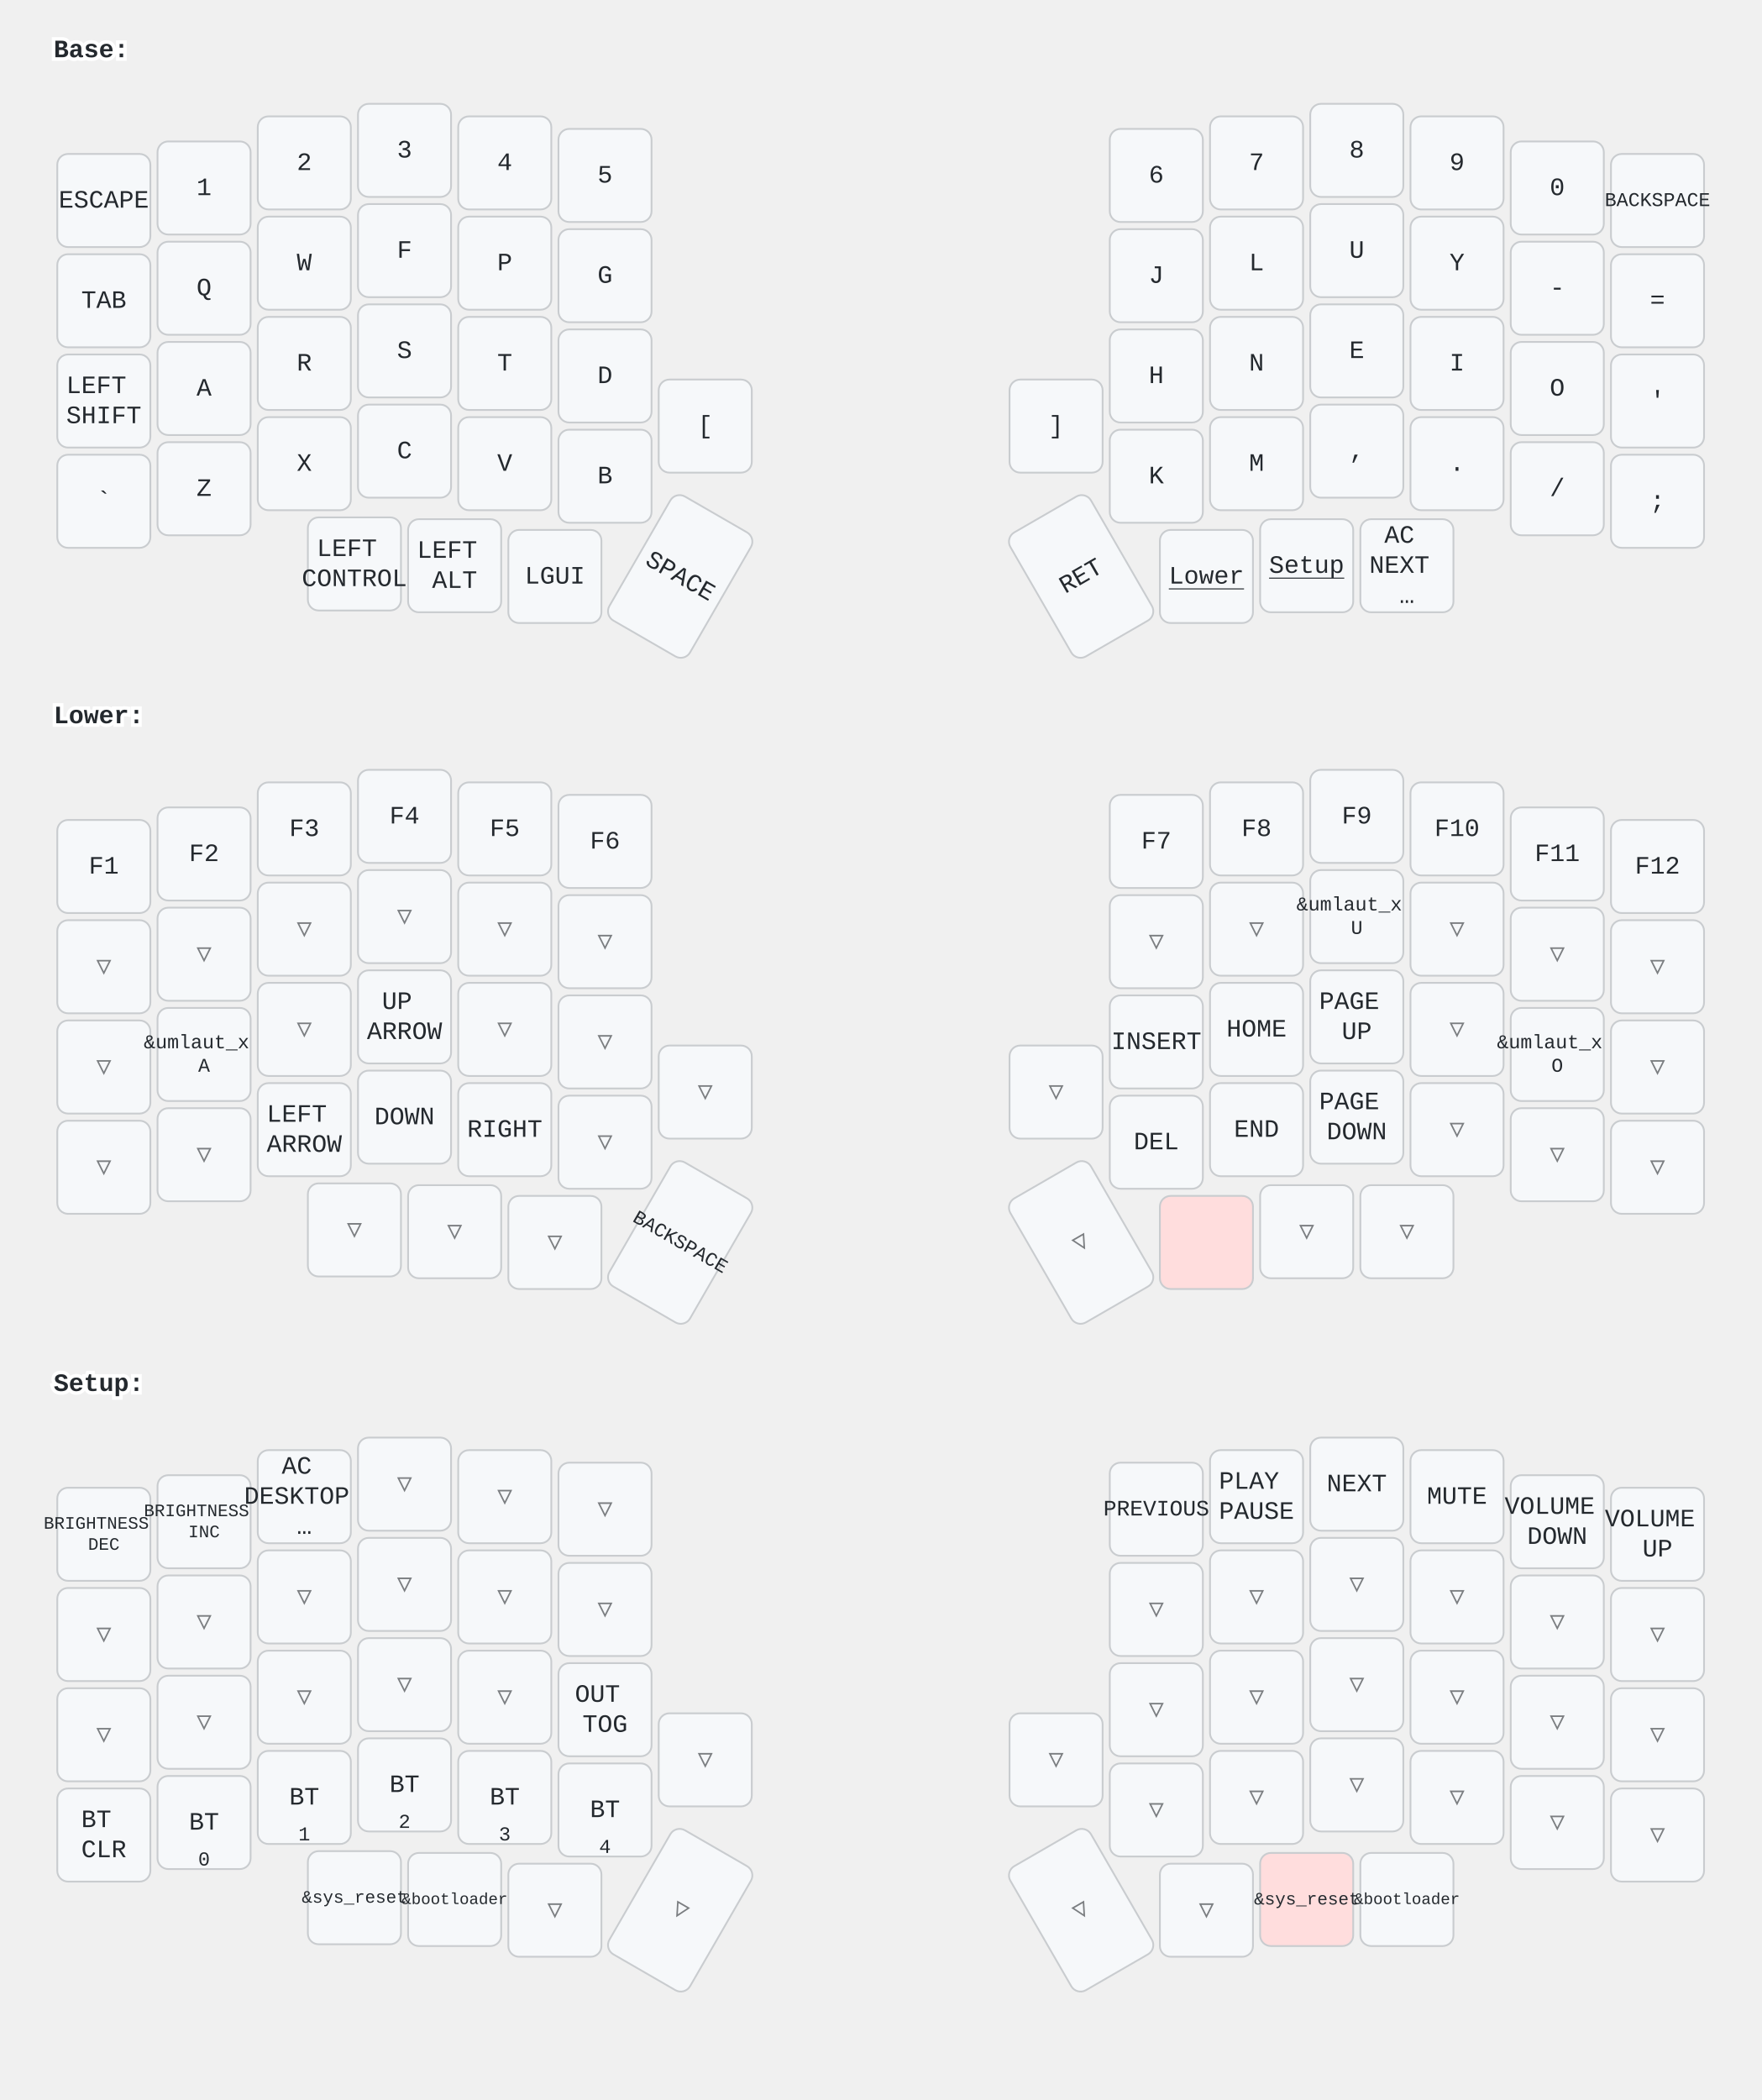
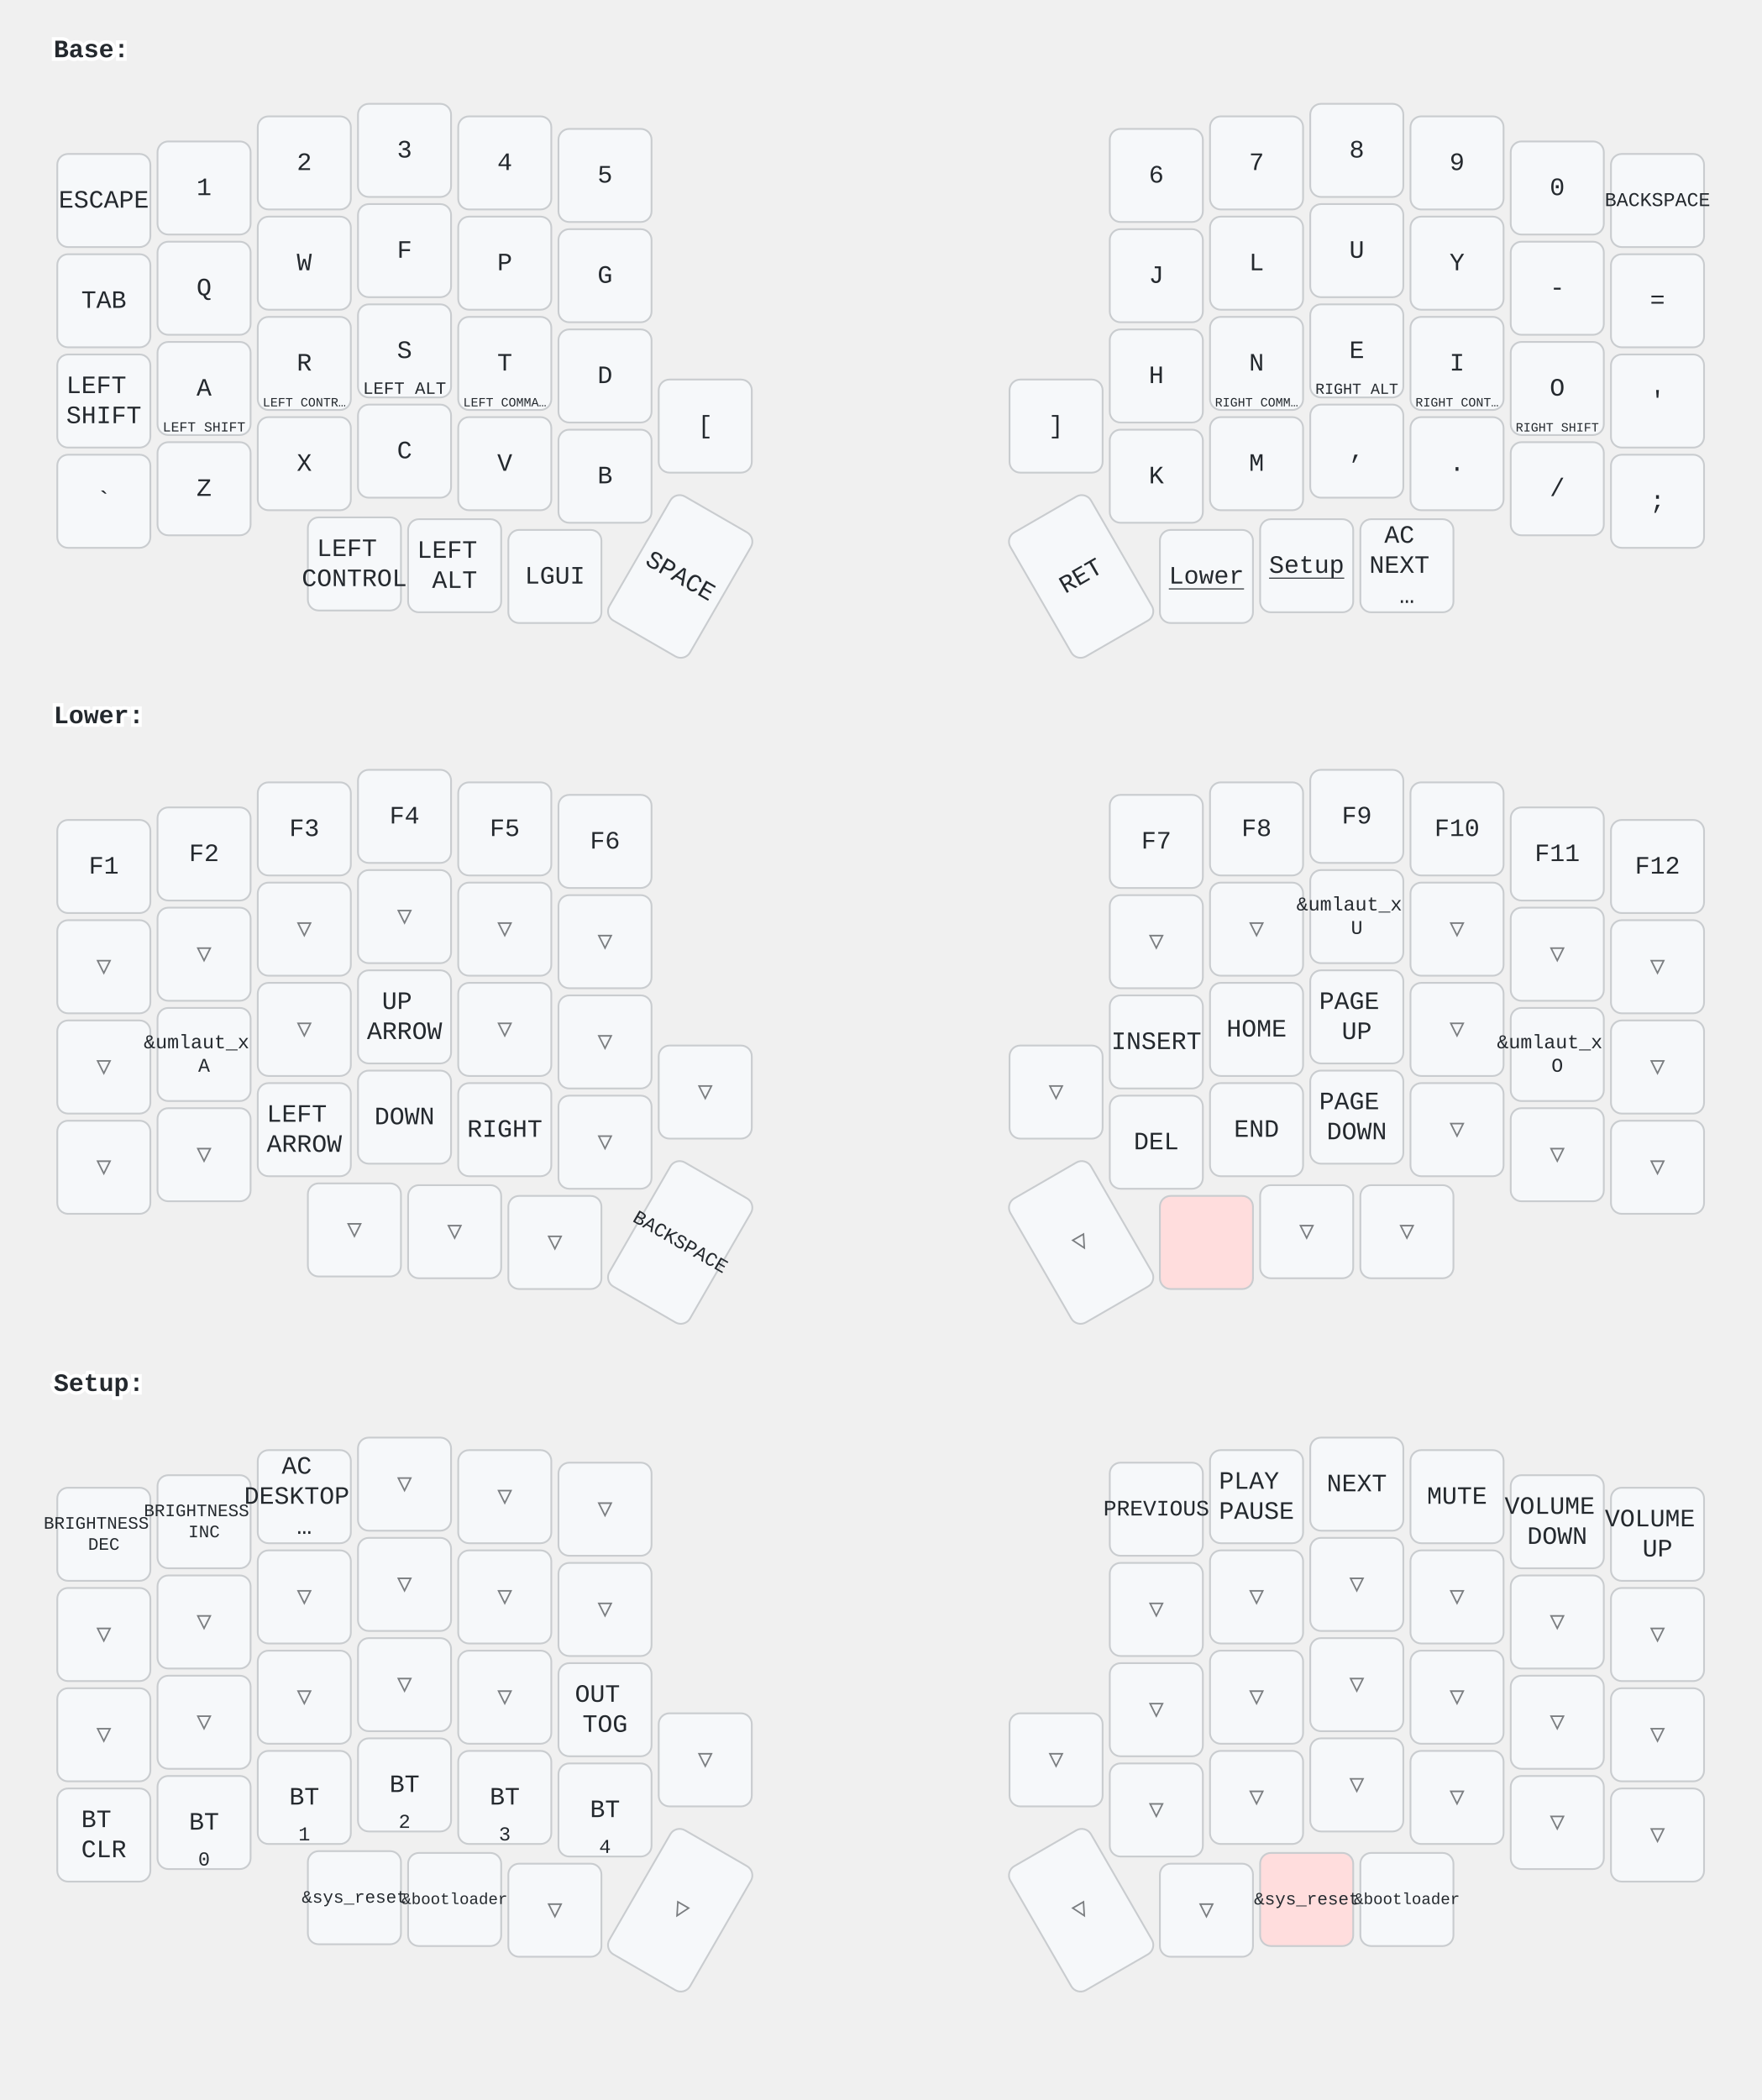
<svg xmlns="http://www.w3.org/2000/svg" width="984" height="1173" viewBox="0 0 984 1173" class="keymap">
  <style>/* inherit to force styles through use tags */
svg path {
    fill: inherit;
}

/* font and background color specifications */
svg.keymap {
    font-family: SFMono-Regular,Consolas,Liberation Mono,Menlo,monospace;
    font-size: 14px;
    font-kerning: normal;
    text-rendering: optimizeLegibility;
    fill: #24292e;
}

/* default key styling */
rect.key {
    fill: #f6f8fa;
}

rect.key, rect.combo {
    stroke: #c9cccf;
    stroke-width: 1;
}

/* default key side styling, only used is draw_key_sides is set */
rect.side {
    filter: brightness(90%);
}

/* color accent for combo boxes */
rect.combo, rect.combo-separate {
    fill: #cdf;
}

/* color accent for held keys */
rect.held, rect.combo.held {
    fill: #fdd;
}

/* color accent for ghost (optional) keys */
rect.ghost, rect.combo.ghost {
    stroke-dasharray: 4, 4;
    stroke-width: 2;
}

text {
    text-anchor: middle;
    dominant-baseline: middle;
}

/* styling for layer labels */
text.label {
    font-weight: bold;
    text-anchor: start;
    stroke: white;
    stroke-width: 4;
    paint-order: stroke;
}

/* styling for optional footer */
text.footer {
    text-anchor: end;
    dominant-baseline: auto;
    stroke: white;
    stroke-width: 4;
    paint-order: stroke;
}

/* styling for combo tap, and key hold/shifted label text */
text.combo, text.hold, text.shifted {
    font-size: 11px;
}

text.hold {
    text-anchor: middle;
    dominant-baseline: auto;
}

text.shifted {
    text-anchor: middle;
    dominant-baseline: hanging;
}

text.layer-activator {
    text-decoration: underline;
}

/* styling for hold/shifted label text in combo box */
text.combo.hold, text.combo.shifted {
    font-size: 8px;
}

/* lighter symbol for transparent keys */
text.trans {
    fill: #7b7e81;
}

/* styling for combo dendrons */
path.combo {
    stroke-width: 1;
    stroke: gray;
    fill: none;
}

/* Start Tabler Icons Cleanup */
/* cannot use height/width with glyphs */
.icon-tabler &gt; path {
    fill: inherit;
    stroke: inherit;
    stroke-width: 2;
}
/* hide tabler's default box */
.icon-tabler &gt; path[stroke="none"][fill="none"] {
    visibility: hidden;
}
/* End Tabler Icons Cleanup */
</style>
  <g transform="translate(30, 0)" class="layer-Base">
    <text x="0" y="28" class="label" id="Base">Base:</text>
    <g transform="translate(0, 56)">
      <g transform="translate(28, 56)" class="key keypos-0">
        <rect rx="6" ry="6" x="-26" y="-26" width="52" height="52" class="key" />
        <text x="0" y="0" class="key tap">ESCAPE</text>
      </g>
      <g transform="translate(84, 49)" class="key keypos-1">
        <rect rx="6" ry="6" x="-26" y="-26" width="52" height="52" class="key" />
        <text x="0" y="0" class="key tap">1</text>
      </g>
      <g transform="translate(140, 35)" class="key keypos-2">
        <rect rx="6" ry="6" x="-26" y="-26" width="52" height="52" class="key" />
        <text x="0" y="0" class="key tap">2</text>
      </g>
      <g transform="translate(196, 28)" class="key keypos-3">
        <rect rx="6" ry="6" x="-26" y="-26" width="52" height="52" class="key" />
        <text x="0" y="0" class="key tap">3</text>
      </g>
      <g transform="translate(252, 35)" class="key keypos-4">
        <rect rx="6" ry="6" x="-26" y="-26" width="52" height="52" class="key" />
        <text x="0" y="0" class="key tap">4</text>
      </g>
      <g transform="translate(308, 42)" class="key keypos-5">
        <rect rx="6" ry="6" x="-26" y="-26" width="52" height="52" class="key" />
        <text x="0" y="0" class="key tap">5</text>
      </g>
      <g transform="translate(616, 42)" class="key keypos-6">
        <rect rx="6" ry="6" x="-26" y="-26" width="52" height="52" class="key" />
        <text x="0" y="0" class="key tap">6</text>
      </g>
      <g transform="translate(672, 35)" class="key keypos-7">
        <rect rx="6" ry="6" x="-26" y="-26" width="52" height="52" class="key" />
        <text x="0" y="0" class="key tap">7</text>
      </g>
      <g transform="translate(728, 28)" class="key keypos-8">
        <rect rx="6" ry="6" x="-26" y="-26" width="52" height="52" class="key" />
        <text x="0" y="0" class="key tap">8</text>
      </g>
      <g transform="translate(784, 35)" class="key keypos-9">
        <rect rx="6" ry="6" x="-26" y="-26" width="52" height="52" class="key" />
        <text x="0" y="0" class="key tap">9</text>
      </g>
      <g transform="translate(840, 49)" class="key keypos-10">
        <rect rx="6" ry="6" x="-26" y="-26" width="52" height="52" class="key" />
        <text x="0" y="0" class="key tap">0</text>
      </g>
      <g transform="translate(896, 56)" class="key keypos-11">
        <rect rx="6" ry="6" x="-26" y="-26" width="52" height="52" class="key" />
        <text x="0" y="0" class="key tap">
          <tspan style="font-size: 78%">BACKSPACE</tspan>
        </text>
      </g>
      <g transform="translate(28, 112)" class="key keypos-12">
        <rect rx="6" ry="6" x="-26" y="-26" width="52" height="52" class="key" />
        <text x="0" y="0" class="key tap">TAB</text>
      </g>
      <g transform="translate(84, 105)" class="key keypos-13">
        <rect rx="6" ry="6" x="-26" y="-26" width="52" height="52" class="key" />
        <text x="0" y="0" class="key tap">Q</text>
      </g>
      <g transform="translate(140, 91)" class="key keypos-14">
        <rect rx="6" ry="6" x="-26" y="-26" width="52" height="52" class="key" />
        <text x="0" y="0" class="key tap">W</text>
      </g>
      <g transform="translate(196, 84)" class="key keypos-15">
        <rect rx="6" ry="6" x="-26" y="-26" width="52" height="52" class="key" />
        <text x="0" y="0" class="key tap">F</text>
      </g>
      <g transform="translate(252, 91)" class="key keypos-16">
        <rect rx="6" ry="6" x="-26" y="-26" width="52" height="52" class="key" />
        <text x="0" y="0" class="key tap">P</text>
      </g>
      <g transform="translate(308, 98)" class="key keypos-17">
        <rect rx="6" ry="6" x="-26" y="-26" width="52" height="52" class="key" />
        <text x="0" y="0" class="key tap">G</text>
      </g>
      <g transform="translate(616, 98)" class="key keypos-18">
        <rect rx="6" ry="6" x="-26" y="-26" width="52" height="52" class="key" />
        <text x="0" y="0" class="key tap">J</text>
      </g>
      <g transform="translate(672, 91)" class="key keypos-19">
        <rect rx="6" ry="6" x="-26" y="-26" width="52" height="52" class="key" />
        <text x="0" y="0" class="key tap">L</text>
      </g>
      <g transform="translate(728, 84)" class="key keypos-20">
        <rect rx="6" ry="6" x="-26" y="-26" width="52" height="52" class="key" />
        <text x="0" y="0" class="key tap">U</text>
      </g>
      <g transform="translate(784, 91)" class="key keypos-21">
        <rect rx="6" ry="6" x="-26" y="-26" width="52" height="52" class="key" />
        <text x="0" y="0" class="key tap">Y</text>
      </g>
      <g transform="translate(840, 105)" class="key keypos-22">
        <rect rx="6" ry="6" x="-26" y="-26" width="52" height="52" class="key" />
        <text x="0" y="0" class="key tap">-</text>
      </g>
      <g transform="translate(896, 112)" class="key keypos-23">
        <rect rx="6" ry="6" x="-26" y="-26" width="52" height="52" class="key" />
        <text x="0" y="0" class="key tap">=</text>
      </g>
      <g transform="translate(28, 168)" class="key keypos-24">
        <rect rx="6" ry="6" x="-26" y="-26" width="52" height="52" class="key" />
        <text x="0" y="0" class="key tap">
          <tspan x="0" dy="-0.6em">LEFT</tspan>
          <tspan x="0" dy="1.2em">SHIFT</tspan>
        </text>
      </g>
      <g transform="translate(84, 161)" class="key keypos-25">
        <rect rx="6" ry="6" x="-26" y="-26" width="52" height="52" class="key" />
        <text x="0" y="0" class="key tap">A</text>
+         <text x="0" y="24" class="key hold">
+           <tspan style="font-size: 70%">LEFT SHIFT</tspan>
+         </text>
      </g>
      <g transform="translate(140, 147)" class="key keypos-26">
        <rect rx="6" ry="6" x="-26" y="-26" width="52" height="52" class="key" />
        <text x="0" y="0" class="key tap">R</text>
+         <text x="0" y="24" class="key hold">
+           <tspan style="font-size: 64%">LEFT CONTR…</tspan>
+         </text>
      </g>
      <g transform="translate(196, 140)" class="key keypos-27">
        <rect rx="6" ry="6" x="-26" y="-26" width="52" height="52" class="key" />
        <text x="0" y="0" class="key tap">S</text>
+         <text x="0" y="24" class="key hold">
+           <tspan style="font-size: 88%">LEFT ALT</tspan>
+         </text>
      </g>
      <g transform="translate(252, 147)" class="key keypos-28">
        <rect rx="6" ry="6" x="-26" y="-26" width="52" height="52" class="key" />
        <text x="0" y="0" class="key tap">T</text>
+         <text x="0" y="24" class="key hold">
+           <tspan style="font-size: 64%">LEFT COMMA…</tspan>
+         </text>
      </g>
      <g transform="translate(308, 154)" class="key keypos-29">
        <rect rx="6" ry="6" x="-26" y="-26" width="52" height="52" class="key" />
        <text x="0" y="0" class="key tap">D</text>
      </g>
      <g transform="translate(616, 154)" class="key keypos-30">
        <rect rx="6" ry="6" x="-26" y="-26" width="52" height="52" class="key" />
        <text x="0" y="0" class="key tap">H</text>
      </g>
      <g transform="translate(672, 147)" class="key keypos-31">
        <rect rx="6" ry="6" x="-26" y="-26" width="52" height="52" class="key" />
        <text x="0" y="0" class="key tap">N</text>
+         <text x="0" y="24" class="key hold">
+           <tspan style="font-size: 64%">RIGHT COMM…</tspan>
+         </text>
      </g>
      <g transform="translate(728, 140)" class="key keypos-32">
        <rect rx="6" ry="6" x="-26" y="-26" width="52" height="52" class="key" />
        <text x="0" y="0" class="key tap">E</text>
+         <text x="0" y="24" class="key hold">
+           <tspan style="font-size: 78%">RIGHT ALT</tspan>
+         </text>
      </g>
      <g transform="translate(784, 147)" class="key keypos-33">
        <rect rx="6" ry="6" x="-26" y="-26" width="52" height="52" class="key" />
        <text x="0" y="0" class="key tap">I</text>
+         <text x="0" y="24" class="key hold">
+           <tspan style="font-size: 64%">RIGHT CONT…</tspan>
+         </text>
      </g>
      <g transform="translate(840, 161)" class="key keypos-34">
        <rect rx="6" ry="6" x="-26" y="-26" width="52" height="52" class="key" />
        <text x="0" y="0" class="key tap">O</text>
+         <text x="0" y="24" class="key hold">
+           <tspan style="font-size: 64%">RIGHT SHIFT</tspan>
+         </text>
      </g>
      <g transform="translate(896, 168)" class="key keypos-35">
        <rect rx="6" ry="6" x="-26" y="-26" width="52" height="52" class="key" />
        <text x="0" y="0" class="key tap">'</text>
      </g>
      <g transform="translate(28, 224)" class="key keypos-36">
        <rect rx="6" ry="6" x="-26" y="-26" width="52" height="52" class="key" />
        <text x="0" y="0" class="key tap">`</text>
      </g>
      <g transform="translate(84, 217)" class="key keypos-37">
        <rect rx="6" ry="6" x="-26" y="-26" width="52" height="52" class="key" />
        <text x="0" y="0" class="key tap">Z</text>
      </g>
      <g transform="translate(140, 203)" class="key keypos-38">
        <rect rx="6" ry="6" x="-26" y="-26" width="52" height="52" class="key" />
        <text x="0" y="0" class="key tap">X</text>
      </g>
      <g transform="translate(196, 196)" class="key keypos-39">
        <rect rx="6" ry="6" x="-26" y="-26" width="52" height="52" class="key" />
        <text x="0" y="0" class="key tap">C</text>
      </g>
      <g transform="translate(252, 203)" class="key keypos-40">
        <rect rx="6" ry="6" x="-26" y="-26" width="52" height="52" class="key" />
        <text x="0" y="0" class="key tap">V</text>
      </g>
      <g transform="translate(308, 210)" class="key keypos-41">
        <rect rx="6" ry="6" x="-26" y="-26" width="52" height="52" class="key" />
        <text x="0" y="0" class="key tap">B</text>
      </g>
      <g transform="translate(364, 182)" class="key keypos-42">
        <rect rx="6" ry="6" x="-26" y="-26" width="52" height="52" class="key" />
        <text x="0" y="0" class="key tap">[</text>
      </g>
      <g transform="translate(560, 182)" class="key keypos-43">
        <rect rx="6" ry="6" x="-26" y="-26" width="52" height="52" class="key" />
        <text x="0" y="0" class="key tap">]</text>
      </g>
      <g transform="translate(616, 210)" class="key keypos-44">
        <rect rx="6" ry="6" x="-26" y="-26" width="52" height="52" class="key" />
        <text x="0" y="0" class="key tap">K</text>
      </g>
      <g transform="translate(672, 203)" class="key keypos-45">
        <rect rx="6" ry="6" x="-26" y="-26" width="52" height="52" class="key" />
        <text x="0" y="0" class="key tap">M</text>
      </g>
      <g transform="translate(728, 196)" class="key keypos-46">
        <rect rx="6" ry="6" x="-26" y="-26" width="52" height="52" class="key" />
        <text x="0" y="0" class="key tap">,</text>
      </g>
      <g transform="translate(784, 203)" class="key keypos-47">
        <rect rx="6" ry="6" x="-26" y="-26" width="52" height="52" class="key" />
        <text x="0" y="0" class="key tap">.</text>
      </g>
      <g transform="translate(840, 217)" class="key keypos-48">
        <rect rx="6" ry="6" x="-26" y="-26" width="52" height="52" class="key" />
        <text x="0" y="0" class="key tap">/</text>
      </g>
      <g transform="translate(896, 224)" class="key keypos-49">
        <rect rx="6" ry="6" x="-26" y="-26" width="52" height="52" class="key" />
        <text x="0" y="0" class="key tap">;</text>
      </g>
      <g transform="translate(168, 259)" class="key keypos-50">
        <rect rx="6" ry="6" x="-26" y="-26" width="52" height="52" class="key" />
        <text x="0" y="0" class="key tap">
          <tspan x="0" dy="-0.6em">LEFT</tspan>
          <tspan x="0" dy="1.2em">CONTROL</tspan>
        </text>
      </g>
      <g transform="translate(224, 260)" class="key keypos-51">
        <rect rx="6" ry="6" x="-26" y="-26" width="52" height="52" class="key" />
        <text x="0" y="0" class="key tap">
          <tspan x="0" dy="-0.6em">LEFT</tspan>
          <tspan x="0" dy="1.2em">ALT</tspan>
        </text>
      </g>
      <g transform="translate(280, 266)" class="key keypos-52">
        <rect rx="6" ry="6" x="-26" y="-26" width="52" height="52" class="key" />
        <text x="0" y="0" class="key tap">LGUI</text>
      </g>
      <g transform="translate(350, 266) rotate(30.0)" class="key keypos-53">
        <rect rx="6" ry="6" x="-26" y="-40" width="52" height="80" class="key" />
        <text x="0" y="0" class="key tap">SPACE</text>
      </g>
      <g transform="translate(574, 266) rotate(-30.0)" class="key keypos-54">
        <rect rx="6" ry="6" x="-26" y="-40" width="52" height="80" class="key" />
        <text x="0" y="0" class="key tap">RET</text>
      </g>
      <g transform="translate(644, 266)" class="key keypos-55">
        <rect rx="6" ry="6" x="-26" y="-26" width="52" height="52" class="key" />
        <a href="#Lower">
          <text x="0" y="0" class="key tap layer-activator">Lower</text>
        </a>
      </g>
      <g transform="translate(700, 260)" class="key keypos-56">
        <rect rx="6" ry="6" x="-26" y="-26" width="52" height="52" class="key" />
        <a href="#Setup">
          <text x="0" y="0" class="key tap layer-activator">Setup</text>
        </a>
      </g>
      <g transform="translate(756, 260)" class="key keypos-57">
        <rect rx="6" ry="6" x="-26" y="-26" width="52" height="52" class="key" />
        <text x="0" y="0" class="key tap">
          <tspan x="0" dy="-1.2em">AC</tspan>
          <tspan x="0" dy="1.2em">NEXT</tspan>
          <tspan x="0" dy="1.2em">…</tspan>
        </text>
      </g>
    </g>
  </g>
  <g transform="translate(30, 372)" class="layer-Lower">
    <text x="0" y="28" class="label" id="Lower">Lower:</text>
    <g transform="translate(0, 56)">
      <g transform="translate(28, 56)" class="key keypos-0">
        <rect rx="6" ry="6" x="-26" y="-26" width="52" height="52" class="key" />
        <text x="0" y="0" class="key tap">F1</text>
      </g>
      <g transform="translate(84, 49)" class="key keypos-1">
        <rect rx="6" ry="6" x="-26" y="-26" width="52" height="52" class="key" />
        <text x="0" y="0" class="key tap">F2</text>
      </g>
      <g transform="translate(140, 35)" class="key keypos-2">
        <rect rx="6" ry="6" x="-26" y="-26" width="52" height="52" class="key" />
        <text x="0" y="0" class="key tap">F3</text>
      </g>
      <g transform="translate(196, 28)" class="key keypos-3">
        <rect rx="6" ry="6" x="-26" y="-26" width="52" height="52" class="key" />
        <text x="0" y="0" class="key tap">F4</text>
      </g>
      <g transform="translate(252, 35)" class="key keypos-4">
        <rect rx="6" ry="6" x="-26" y="-26" width="52" height="52" class="key" />
        <text x="0" y="0" class="key tap">F5</text>
      </g>
      <g transform="translate(308, 42)" class="key keypos-5">
        <rect rx="6" ry="6" x="-26" y="-26" width="52" height="52" class="key" />
        <text x="0" y="0" class="key tap">F6</text>
      </g>
      <g transform="translate(616, 42)" class="key keypos-6">
        <rect rx="6" ry="6" x="-26" y="-26" width="52" height="52" class="key" />
        <text x="0" y="0" class="key tap">F7</text>
      </g>
      <g transform="translate(672, 35)" class="key keypos-7">
        <rect rx="6" ry="6" x="-26" y="-26" width="52" height="52" class="key" />
        <text x="0" y="0" class="key tap">F8</text>
      </g>
      <g transform="translate(728, 28)" class="key keypos-8">
        <rect rx="6" ry="6" x="-26" y="-26" width="52" height="52" class="key" />
        <text x="0" y="0" class="key tap">F9</text>
      </g>
      <g transform="translate(784, 35)" class="key keypos-9">
        <rect rx="6" ry="6" x="-26" y="-26" width="52" height="52" class="key" />
        <text x="0" y="0" class="key tap">F10</text>
      </g>
      <g transform="translate(840, 49)" class="key keypos-10">
        <rect rx="6" ry="6" x="-26" y="-26" width="52" height="52" class="key" />
        <text x="0" y="0" class="key tap">F11</text>
      </g>
      <g transform="translate(896, 56)" class="key keypos-11">
        <rect rx="6" ry="6" x="-26" y="-26" width="52" height="52" class="key" />
        <text x="0" y="0" class="key tap">F12</text>
      </g>
      <g transform="translate(28, 112)" class="key trans keypos-12">
        <rect rx="6" ry="6" x="-26" y="-26" width="52" height="52" class="key trans" />
        <text x="0" y="0" class="key trans tap">▽</text>
      </g>
      <g transform="translate(84, 105)" class="key trans keypos-13">
        <rect rx="6" ry="6" x="-26" y="-26" width="52" height="52" class="key trans" />
        <text x="0" y="0" class="key trans tap">▽</text>
      </g>
      <g transform="translate(140, 91)" class="key trans keypos-14">
        <rect rx="6" ry="6" x="-26" y="-26" width="52" height="52" class="key trans" />
        <text x="0" y="0" class="key trans tap">▽</text>
      </g>
      <g transform="translate(196, 84)" class="key trans keypos-15">
        <rect rx="6" ry="6" x="-26" y="-26" width="52" height="52" class="key trans" />
        <text x="0" y="0" class="key trans tap">▽</text>
      </g>
      <g transform="translate(252, 91)" class="key trans keypos-16">
        <rect rx="6" ry="6" x="-26" y="-26" width="52" height="52" class="key trans" />
        <text x="0" y="0" class="key trans tap">▽</text>
      </g>
      <g transform="translate(308, 98)" class="key trans keypos-17">
        <rect rx="6" ry="6" x="-26" y="-26" width="52" height="52" class="key trans" />
        <text x="0" y="0" class="key trans tap">▽</text>
      </g>
      <g transform="translate(616, 98)" class="key trans keypos-18">
        <rect rx="6" ry="6" x="-26" y="-26" width="52" height="52" class="key trans" />
        <text x="0" y="0" class="key trans tap">▽</text>
      </g>
      <g transform="translate(672, 91)" class="key trans keypos-19">
        <rect rx="6" ry="6" x="-26" y="-26" width="52" height="52" class="key trans" />
        <text x="0" y="0" class="key trans tap">▽</text>
      </g>
      <g transform="translate(728, 84)" class="key keypos-20">
        <rect rx="6" ry="6" x="-26" y="-26" width="52" height="52" class="key" />
        <text x="0" y="0" class="key tap">
          <tspan x="0" dy="-0.6em" style="font-size: 78%">&amp;umlaut_x</tspan>
          <tspan x="0" dy="1.2em" style="font-size: 78%">U</tspan>
        </text>
      </g>
      <g transform="translate(784, 91)" class="key trans keypos-21">
        <rect rx="6" ry="6" x="-26" y="-26" width="52" height="52" class="key trans" />
        <text x="0" y="0" class="key trans tap">▽</text>
      </g>
      <g transform="translate(840, 105)" class="key trans keypos-22">
        <rect rx="6" ry="6" x="-26" y="-26" width="52" height="52" class="key trans" />
        <text x="0" y="0" class="key trans tap">▽</text>
      </g>
      <g transform="translate(896, 112)" class="key trans keypos-23">
        <rect rx="6" ry="6" x="-26" y="-26" width="52" height="52" class="key trans" />
        <text x="0" y="0" class="key trans tap">▽</text>
      </g>
      <g transform="translate(28, 168)" class="key trans keypos-24">
        <rect rx="6" ry="6" x="-26" y="-26" width="52" height="52" class="key trans" />
        <text x="0" y="0" class="key trans tap">▽</text>
      </g>
      <g transform="translate(84, 161)" class="key keypos-25">
        <rect rx="6" ry="6" x="-26" y="-26" width="52" height="52" class="key" />
        <text x="0" y="0" class="key tap">
          <tspan x="0" dy="-0.6em" style="font-size: 78%">&amp;umlaut_x</tspan>
          <tspan x="0" dy="1.2em" style="font-size: 78%">A</tspan>
        </text>
      </g>
      <g transform="translate(140, 147)" class="key trans keypos-26">
        <rect rx="6" ry="6" x="-26" y="-26" width="52" height="52" class="key trans" />
        <text x="0" y="0" class="key trans tap">▽</text>
      </g>
      <g transform="translate(196, 140)" class="key keypos-27">
        <rect rx="6" ry="6" x="-26" y="-26" width="52" height="52" class="key" />
        <text x="0" y="0" class="key tap">
          <tspan x="0" dy="-0.6em">UP</tspan>
          <tspan x="0" dy="1.2em">ARROW</tspan>
        </text>
      </g>
      <g transform="translate(252, 147)" class="key trans keypos-28">
        <rect rx="6" ry="6" x="-26" y="-26" width="52" height="52" class="key trans" />
        <text x="0" y="0" class="key trans tap">▽</text>
      </g>
      <g transform="translate(308, 154)" class="key trans keypos-29">
        <rect rx="6" ry="6" x="-26" y="-26" width="52" height="52" class="key trans" />
        <text x="0" y="0" class="key trans tap">▽</text>
      </g>
      <g transform="translate(616, 154)" class="key keypos-30">
        <rect rx="6" ry="6" x="-26" y="-26" width="52" height="52" class="key" />
        <text x="0" y="0" class="key tap">INSERT</text>
      </g>
      <g transform="translate(672, 147)" class="key keypos-31">
        <rect rx="6" ry="6" x="-26" y="-26" width="52" height="52" class="key" />
        <text x="0" y="0" class="key tap">HOME</text>
      </g>
      <g transform="translate(728, 140)" class="key keypos-32">
        <rect rx="6" ry="6" x="-26" y="-26" width="52" height="52" class="key" />
        <text x="0" y="0" class="key tap">
          <tspan x="0" dy="-0.6em">PAGE</tspan>
          <tspan x="0" dy="1.2em">UP</tspan>
        </text>
      </g>
      <g transform="translate(784, 147)" class="key trans keypos-33">
        <rect rx="6" ry="6" x="-26" y="-26" width="52" height="52" class="key trans" />
        <text x="0" y="0" class="key trans tap">▽</text>
      </g>
      <g transform="translate(840, 161)" class="key keypos-34">
        <rect rx="6" ry="6" x="-26" y="-26" width="52" height="52" class="key" />
        <text x="0" y="0" class="key tap">
          <tspan x="0" dy="-0.6em" style="font-size: 78%">&amp;umlaut_x</tspan>
          <tspan x="0" dy="1.2em" style="font-size: 78%">O</tspan>
        </text>
      </g>
      <g transform="translate(896, 168)" class="key trans keypos-35">
        <rect rx="6" ry="6" x="-26" y="-26" width="52" height="52" class="key trans" />
        <text x="0" y="0" class="key trans tap">▽</text>
      </g>
      <g transform="translate(28, 224)" class="key trans keypos-36">
        <rect rx="6" ry="6" x="-26" y="-26" width="52" height="52" class="key trans" />
        <text x="0" y="0" class="key trans tap">▽</text>
      </g>
      <g transform="translate(84, 217)" class="key trans keypos-37">
        <rect rx="6" ry="6" x="-26" y="-26" width="52" height="52" class="key trans" />
        <text x="0" y="0" class="key trans tap">▽</text>
      </g>
      <g transform="translate(140, 203)" class="key keypos-38">
        <rect rx="6" ry="6" x="-26" y="-26" width="52" height="52" class="key" />
        <text x="0" y="0" class="key tap">
          <tspan x="0" dy="-0.6em">LEFT</tspan>
          <tspan x="0" dy="1.2em">ARROW</tspan>
        </text>
      </g>
      <g transform="translate(196, 196)" class="key keypos-39">
        <rect rx="6" ry="6" x="-26" y="-26" width="52" height="52" class="key" />
        <text x="0" y="0" class="key tap">DOWN</text>
      </g>
      <g transform="translate(252, 203)" class="key keypos-40">
        <rect rx="6" ry="6" x="-26" y="-26" width="52" height="52" class="key" />
        <text x="0" y="0" class="key tap">RIGHT</text>
      </g>
      <g transform="translate(308, 210)" class="key trans keypos-41">
        <rect rx="6" ry="6" x="-26" y="-26" width="52" height="52" class="key trans" />
        <text x="0" y="0" class="key trans tap">▽</text>
      </g>
      <g transform="translate(364, 182)" class="key trans keypos-42">
        <rect rx="6" ry="6" x="-26" y="-26" width="52" height="52" class="key trans" />
        <text x="0" y="0" class="key trans tap">▽</text>
      </g>
      <g transform="translate(560, 182)" class="key trans keypos-43">
        <rect rx="6" ry="6" x="-26" y="-26" width="52" height="52" class="key trans" />
        <text x="0" y="0" class="key trans tap">▽</text>
      </g>
      <g transform="translate(616, 210)" class="key keypos-44">
        <rect rx="6" ry="6" x="-26" y="-26" width="52" height="52" class="key" />
        <text x="0" y="0" class="key tap">DEL</text>
      </g>
      <g transform="translate(672, 203)" class="key keypos-45">
        <rect rx="6" ry="6" x="-26" y="-26" width="52" height="52" class="key" />
        <text x="0" y="0" class="key tap">END</text>
      </g>
      <g transform="translate(728, 196)" class="key keypos-46">
        <rect rx="6" ry="6" x="-26" y="-26" width="52" height="52" class="key" />
        <text x="0" y="0" class="key tap">
          <tspan x="0" dy="-0.6em">PAGE</tspan>
          <tspan x="0" dy="1.2em">DOWN</tspan>
        </text>
      </g>
      <g transform="translate(784, 203)" class="key trans keypos-47">
        <rect rx="6" ry="6" x="-26" y="-26" width="52" height="52" class="key trans" />
        <text x="0" y="0" class="key trans tap">▽</text>
      </g>
      <g transform="translate(840, 217)" class="key trans keypos-48">
        <rect rx="6" ry="6" x="-26" y="-26" width="52" height="52" class="key trans" />
        <text x="0" y="0" class="key trans tap">▽</text>
      </g>
      <g transform="translate(896, 224)" class="key trans keypos-49">
        <rect rx="6" ry="6" x="-26" y="-26" width="52" height="52" class="key trans" />
        <text x="0" y="0" class="key trans tap">▽</text>
      </g>
      <g transform="translate(168, 259)" class="key trans keypos-50">
        <rect rx="6" ry="6" x="-26" y="-26" width="52" height="52" class="key trans" />
        <text x="0" y="0" class="key trans tap">▽</text>
      </g>
      <g transform="translate(224, 260)" class="key trans keypos-51">
        <rect rx="6" ry="6" x="-26" y="-26" width="52" height="52" class="key trans" />
        <text x="0" y="0" class="key trans tap">▽</text>
      </g>
      <g transform="translate(280, 266)" class="key trans keypos-52">
        <rect rx="6" ry="6" x="-26" y="-26" width="52" height="52" class="key trans" />
        <text x="0" y="0" class="key trans tap">▽</text>
      </g>
      <g transform="translate(350, 266) rotate(30.0)" class="key keypos-53">
        <rect rx="6" ry="6" x="-26" y="-40" width="52" height="80" class="key" />
        <text x="0" y="0" class="key tap">
          <tspan style="font-size: 78%">BACKSPACE</tspan>
        </text>
      </g>
      <g transform="translate(574, 266) rotate(-30.0)" class="key trans keypos-54">
        <rect rx="6" ry="6" x="-26" y="-40" width="52" height="80" class="key trans" />
        <text x="0" y="0" class="key trans tap">▽</text>
      </g>
      <g transform="translate(644, 266)" class="key held keypos-55">
        <rect rx="6" ry="6" x="-26" y="-26" width="52" height="52" class="key held" />
      </g>
      <g transform="translate(700, 260)" class="key trans keypos-56">
        <rect rx="6" ry="6" x="-26" y="-26" width="52" height="52" class="key trans" />
        <text x="0" y="0" class="key trans tap">▽</text>
      </g>
      <g transform="translate(756, 260)" class="key trans keypos-57">
        <rect rx="6" ry="6" x="-26" y="-26" width="52" height="52" class="key trans" />
        <text x="0" y="0" class="key trans tap">▽</text>
      </g>
    </g>
  </g>
  <g transform="translate(30, 745)" class="layer-Setup">
    <text x="0" y="28" class="label" id="Setup">Setup:</text>
    <g transform="translate(0, 56)">
      <g transform="translate(28, 56)" class="key keypos-0">
        <rect rx="6" ry="6" x="-26" y="-26" width="52" height="52" class="key" />
        <text x="0" y="0" class="key tap">
          <tspan x="0" dy="-0.6em" style="font-size: 70%">BRIGHTNESS</tspan>
          <tspan x="0" dy="1.2em" style="font-size: 70%">DEC</tspan>
        </text>
      </g>
      <g transform="translate(84, 49)" class="key keypos-1">
        <rect rx="6" ry="6" x="-26" y="-26" width="52" height="52" class="key" />
        <text x="0" y="0" class="key tap">
          <tspan x="0" dy="-0.6em" style="font-size: 70%">BRIGHTNESS</tspan>
          <tspan x="0" dy="1.2em" style="font-size: 70%">INC</tspan>
        </text>
      </g>
      <g transform="translate(140, 35)" class="key keypos-2">
        <rect rx="6" ry="6" x="-26" y="-26" width="52" height="52" class="key" />
        <text x="0" y="0" class="key tap">
          <tspan x="0" dy="-1.2em">AC</tspan>
          <tspan x="0" dy="1.2em">DESKTOP</tspan>
          <tspan x="0" dy="1.2em">…</tspan>
        </text>
      </g>
      <g transform="translate(196, 28)" class="key trans keypos-3">
        <rect rx="6" ry="6" x="-26" y="-26" width="52" height="52" class="key trans" />
        <text x="0" y="0" class="key trans tap">▽</text>
      </g>
      <g transform="translate(252, 35)" class="key trans keypos-4">
        <rect rx="6" ry="6" x="-26" y="-26" width="52" height="52" class="key trans" />
        <text x="0" y="0" class="key trans tap">▽</text>
      </g>
      <g transform="translate(308, 42)" class="key trans keypos-5">
        <rect rx="6" ry="6" x="-26" y="-26" width="52" height="52" class="key trans" />
        <text x="0" y="0" class="key trans tap">▽</text>
      </g>
      <g transform="translate(616, 42)" class="key keypos-6">
        <rect rx="6" ry="6" x="-26" y="-26" width="52" height="52" class="key" />
        <text x="0" y="0" class="key tap">
          <tspan style="font-size: 88%">PREVIOUS</tspan>
        </text>
      </g>
      <g transform="translate(672, 35)" class="key keypos-7">
        <rect rx="6" ry="6" x="-26" y="-26" width="52" height="52" class="key" />
        <text x="0" y="0" class="key tap">
          <tspan x="0" dy="-0.6em">PLAY</tspan>
          <tspan x="0" dy="1.2em">PAUSE</tspan>
        </text>
      </g>
      <g transform="translate(728, 28)" class="key keypos-8">
        <rect rx="6" ry="6" x="-26" y="-26" width="52" height="52" class="key" />
        <text x="0" y="0" class="key tap">NEXT</text>
      </g>
      <g transform="translate(784, 35)" class="key keypos-9">
        <rect rx="6" ry="6" x="-26" y="-26" width="52" height="52" class="key" />
        <text x="0" y="0" class="key tap">MUTE</text>
      </g>
      <g transform="translate(840, 49)" class="key keypos-10">
        <rect rx="6" ry="6" x="-26" y="-26" width="52" height="52" class="key" />
        <text x="0" y="0" class="key tap">
          <tspan x="0" dy="-0.6em">VOLUME</tspan>
          <tspan x="0" dy="1.2em">DOWN</tspan>
        </text>
      </g>
      <g transform="translate(896, 56)" class="key keypos-11">
        <rect rx="6" ry="6" x="-26" y="-26" width="52" height="52" class="key" />
        <text x="0" y="0" class="key tap">
          <tspan x="0" dy="-0.6em">VOLUME</tspan>
          <tspan x="0" dy="1.2em">UP</tspan>
        </text>
      </g>
      <g transform="translate(28, 112)" class="key trans keypos-12">
        <rect rx="6" ry="6" x="-26" y="-26" width="52" height="52" class="key trans" />
        <text x="0" y="0" class="key trans tap">▽</text>
      </g>
      <g transform="translate(84, 105)" class="key trans keypos-13">
        <rect rx="6" ry="6" x="-26" y="-26" width="52" height="52" class="key trans" />
        <text x="0" y="0" class="key trans tap">▽</text>
      </g>
      <g transform="translate(140, 91)" class="key trans keypos-14">
        <rect rx="6" ry="6" x="-26" y="-26" width="52" height="52" class="key trans" />
        <text x="0" y="0" class="key trans tap">▽</text>
      </g>
      <g transform="translate(196, 84)" class="key trans keypos-15">
        <rect rx="6" ry="6" x="-26" y="-26" width="52" height="52" class="key trans" />
        <text x="0" y="0" class="key trans tap">▽</text>
      </g>
      <g transform="translate(252, 91)" class="key trans keypos-16">
        <rect rx="6" ry="6" x="-26" y="-26" width="52" height="52" class="key trans" />
        <text x="0" y="0" class="key trans tap">▽</text>
      </g>
      <g transform="translate(308, 98)" class="key trans keypos-17">
        <rect rx="6" ry="6" x="-26" y="-26" width="52" height="52" class="key trans" />
        <text x="0" y="0" class="key trans tap">▽</text>
      </g>
      <g transform="translate(616, 98)" class="key trans keypos-18">
        <rect rx="6" ry="6" x="-26" y="-26" width="52" height="52" class="key trans" />
        <text x="0" y="0" class="key trans tap">▽</text>
      </g>
      <g transform="translate(672, 91)" class="key trans keypos-19">
        <rect rx="6" ry="6" x="-26" y="-26" width="52" height="52" class="key trans" />
        <text x="0" y="0" class="key trans tap">▽</text>
      </g>
      <g transform="translate(728, 84)" class="key trans keypos-20">
        <rect rx="6" ry="6" x="-26" y="-26" width="52" height="52" class="key trans" />
        <text x="0" y="0" class="key trans tap">▽</text>
      </g>
      <g transform="translate(784, 91)" class="key trans keypos-21">
        <rect rx="6" ry="6" x="-26" y="-26" width="52" height="52" class="key trans" />
        <text x="0" y="0" class="key trans tap">▽</text>
      </g>
      <g transform="translate(840, 105)" class="key trans keypos-22">
        <rect rx="6" ry="6" x="-26" y="-26" width="52" height="52" class="key trans" />
        <text x="0" y="0" class="key trans tap">▽</text>
      </g>
      <g transform="translate(896, 112)" class="key trans keypos-23">
        <rect rx="6" ry="6" x="-26" y="-26" width="52" height="52" class="key trans" />
        <text x="0" y="0" class="key trans tap">▽</text>
      </g>
      <g transform="translate(28, 168)" class="key trans keypos-24">
        <rect rx="6" ry="6" x="-26" y="-26" width="52" height="52" class="key trans" />
        <text x="0" y="0" class="key trans tap">▽</text>
      </g>
      <g transform="translate(84, 161)" class="key trans keypos-25">
        <rect rx="6" ry="6" x="-26" y="-26" width="52" height="52" class="key trans" />
        <text x="0" y="0" class="key trans tap">▽</text>
      </g>
      <g transform="translate(140, 147)" class="key trans keypos-26">
        <rect rx="6" ry="6" x="-26" y="-26" width="52" height="52" class="key trans" />
        <text x="0" y="0" class="key trans tap">▽</text>
      </g>
      <g transform="translate(196, 140)" class="key trans keypos-27">
        <rect rx="6" ry="6" x="-26" y="-26" width="52" height="52" class="key trans" />
        <text x="0" y="0" class="key trans tap">▽</text>
      </g>
      <g transform="translate(252, 147)" class="key trans keypos-28">
        <rect rx="6" ry="6" x="-26" y="-26" width="52" height="52" class="key trans" />
        <text x="0" y="0" class="key trans tap">▽</text>
      </g>
      <g transform="translate(308, 154)" class="key keypos-29">
        <rect rx="6" ry="6" x="-26" y="-26" width="52" height="52" class="key" />
        <text x="0" y="0" class="key tap">
          <tspan x="0" dy="-0.6em">OUT</tspan>
          <tspan x="0" dy="1.2em">TOG</tspan>
        </text>
      </g>
      <g transform="translate(616, 154)" class="key trans keypos-30">
        <rect rx="6" ry="6" x="-26" y="-26" width="52" height="52" class="key trans" />
        <text x="0" y="0" class="key trans tap">▽</text>
      </g>
      <g transform="translate(672, 147)" class="key trans keypos-31">
        <rect rx="6" ry="6" x="-26" y="-26" width="52" height="52" class="key trans" />
        <text x="0" y="0" class="key trans tap">▽</text>
      </g>
      <g transform="translate(728, 140)" class="key trans keypos-32">
        <rect rx="6" ry="6" x="-26" y="-26" width="52" height="52" class="key trans" />
        <text x="0" y="0" class="key trans tap">▽</text>
      </g>
      <g transform="translate(784, 147)" class="key trans keypos-33">
        <rect rx="6" ry="6" x="-26" y="-26" width="52" height="52" class="key trans" />
        <text x="0" y="0" class="key trans tap">▽</text>
      </g>
      <g transform="translate(840, 161)" class="key trans keypos-34">
        <rect rx="6" ry="6" x="-26" y="-26" width="52" height="52" class="key trans" />
        <text x="0" y="0" class="key trans tap">▽</text>
      </g>
      <g transform="translate(896, 168)" class="key trans keypos-35">
        <rect rx="6" ry="6" x="-26" y="-26" width="52" height="52" class="key trans" />
        <text x="0" y="0" class="key trans tap">▽</text>
      </g>
      <g transform="translate(28, 224)" class="key keypos-36">
        <rect rx="6" ry="6" x="-26" y="-26" width="52" height="52" class="key" />
        <text x="0" y="0" class="key tap">
          <tspan x="0" dy="-0.6em">BT</tspan>
          <tspan x="0" dy="1.2em">CLR</tspan>
        </text>
      </g>
      <g transform="translate(84, 217)" class="key keypos-37">
        <rect rx="6" ry="6" x="-26" y="-26" width="52" height="52" class="key" />
        <text x="0" y="0" class="key tap">BT</text>
        <text x="0" y="24" class="key hold">0</text>
      </g>
      <g transform="translate(140, 203)" class="key keypos-38">
        <rect rx="6" ry="6" x="-26" y="-26" width="52" height="52" class="key" />
        <text x="0" y="0" class="key tap">BT</text>
        <text x="0" y="24" class="key hold">1</text>
      </g>
      <g transform="translate(196, 196)" class="key keypos-39">
        <rect rx="6" ry="6" x="-26" y="-26" width="52" height="52" class="key" />
        <text x="0" y="0" class="key tap">BT</text>
        <text x="0" y="24" class="key hold">2</text>
      </g>
      <g transform="translate(252, 203)" class="key keypos-40">
        <rect rx="6" ry="6" x="-26" y="-26" width="52" height="52" class="key" />
        <text x="0" y="0" class="key tap">BT</text>
        <text x="0" y="24" class="key hold">3</text>
      </g>
      <g transform="translate(308, 210)" class="key keypos-41">
        <rect rx="6" ry="6" x="-26" y="-26" width="52" height="52" class="key" />
        <text x="0" y="0" class="key tap">BT</text>
        <text x="0" y="24" class="key hold">4</text>
      </g>
      <g transform="translate(364, 182)" class="key trans keypos-42">
        <rect rx="6" ry="6" x="-26" y="-26" width="52" height="52" class="key trans" />
        <text x="0" y="0" class="key trans tap">▽</text>
      </g>
      <g transform="translate(560, 182)" class="key trans keypos-43">
        <rect rx="6" ry="6" x="-26" y="-26" width="52" height="52" class="key trans" />
        <text x="0" y="0" class="key trans tap">▽</text>
      </g>
      <g transform="translate(616, 210)" class="key trans keypos-44">
        <rect rx="6" ry="6" x="-26" y="-26" width="52" height="52" class="key trans" />
        <text x="0" y="0" class="key trans tap">▽</text>
      </g>
      <g transform="translate(672, 203)" class="key trans keypos-45">
        <rect rx="6" ry="6" x="-26" y="-26" width="52" height="52" class="key trans" />
        <text x="0" y="0" class="key trans tap">▽</text>
      </g>
      <g transform="translate(728, 196)" class="key trans keypos-46">
        <rect rx="6" ry="6" x="-26" y="-26" width="52" height="52" class="key trans" />
        <text x="0" y="0" class="key trans tap">▽</text>
      </g>
      <g transform="translate(784, 203)" class="key trans keypos-47">
        <rect rx="6" ry="6" x="-26" y="-26" width="52" height="52" class="key trans" />
        <text x="0" y="0" class="key trans tap">▽</text>
      </g>
      <g transform="translate(840, 217)" class="key trans keypos-48">
        <rect rx="6" ry="6" x="-26" y="-26" width="52" height="52" class="key trans" />
        <text x="0" y="0" class="key trans tap">▽</text>
      </g>
      <g transform="translate(896, 224)" class="key trans keypos-49">
        <rect rx="6" ry="6" x="-26" y="-26" width="52" height="52" class="key trans" />
        <text x="0" y="0" class="key trans tap">▽</text>
      </g>
      <g transform="translate(168, 259)" class="key keypos-50">
        <rect rx="6" ry="6" x="-26" y="-26" width="52" height="52" class="key" />
        <text x="0" y="0" class="key tap">
          <tspan style="font-size: 70%">&amp;sys_reset</tspan>
        </text>
      </g>
      <g transform="translate(224, 260)" class="key keypos-51">
        <rect rx="6" ry="6" x="-26" y="-26" width="52" height="52" class="key" />
        <text x="0" y="0" class="key tap">
          <tspan style="font-size: 64%">&amp;bootloader</tspan>
        </text>
      </g>
      <g transform="translate(280, 266)" class="key trans keypos-52">
        <rect rx="6" ry="6" x="-26" y="-26" width="52" height="52" class="key trans" />
        <text x="0" y="0" class="key trans tap">▽</text>
      </g>
      <g transform="translate(350, 266) rotate(30.0)" class="key trans keypos-53">
        <rect rx="6" ry="6" x="-26" y="-40" width="52" height="80" class="key trans" />
        <text x="0" y="0" class="key trans tap">▽</text>
      </g>
      <g transform="translate(574, 266) rotate(-30.0)" class="key trans keypos-54">
        <rect rx="6" ry="6" x="-26" y="-40" width="52" height="80" class="key trans" />
        <text x="0" y="0" class="key trans tap">▽</text>
      </g>
      <g transform="translate(644, 266)" class="key trans keypos-55">
        <rect rx="6" ry="6" x="-26" y="-26" width="52" height="52" class="key trans" />
        <text x="0" y="0" class="key trans tap">▽</text>
      </g>
      <g transform="translate(700, 260)" class="key held keypos-56">
        <rect rx="6" ry="6" x="-26" y="-26" width="52" height="52" class="key held" />
        <text x="0" y="0" class="key held tap">
          <tspan style="font-size: 70%">&amp;sys_reset</tspan>
        </text>
      </g>
      <g transform="translate(756, 260)" class="key keypos-57">
        <rect rx="6" ry="6" x="-26" y="-26" width="52" height="52" class="key" />
        <text x="0" y="0" class="key tap">
          <tspan style="font-size: 64%">&amp;bootloader</tspan>
        </text>
      </g>
    </g>
  </g>
</svg>
